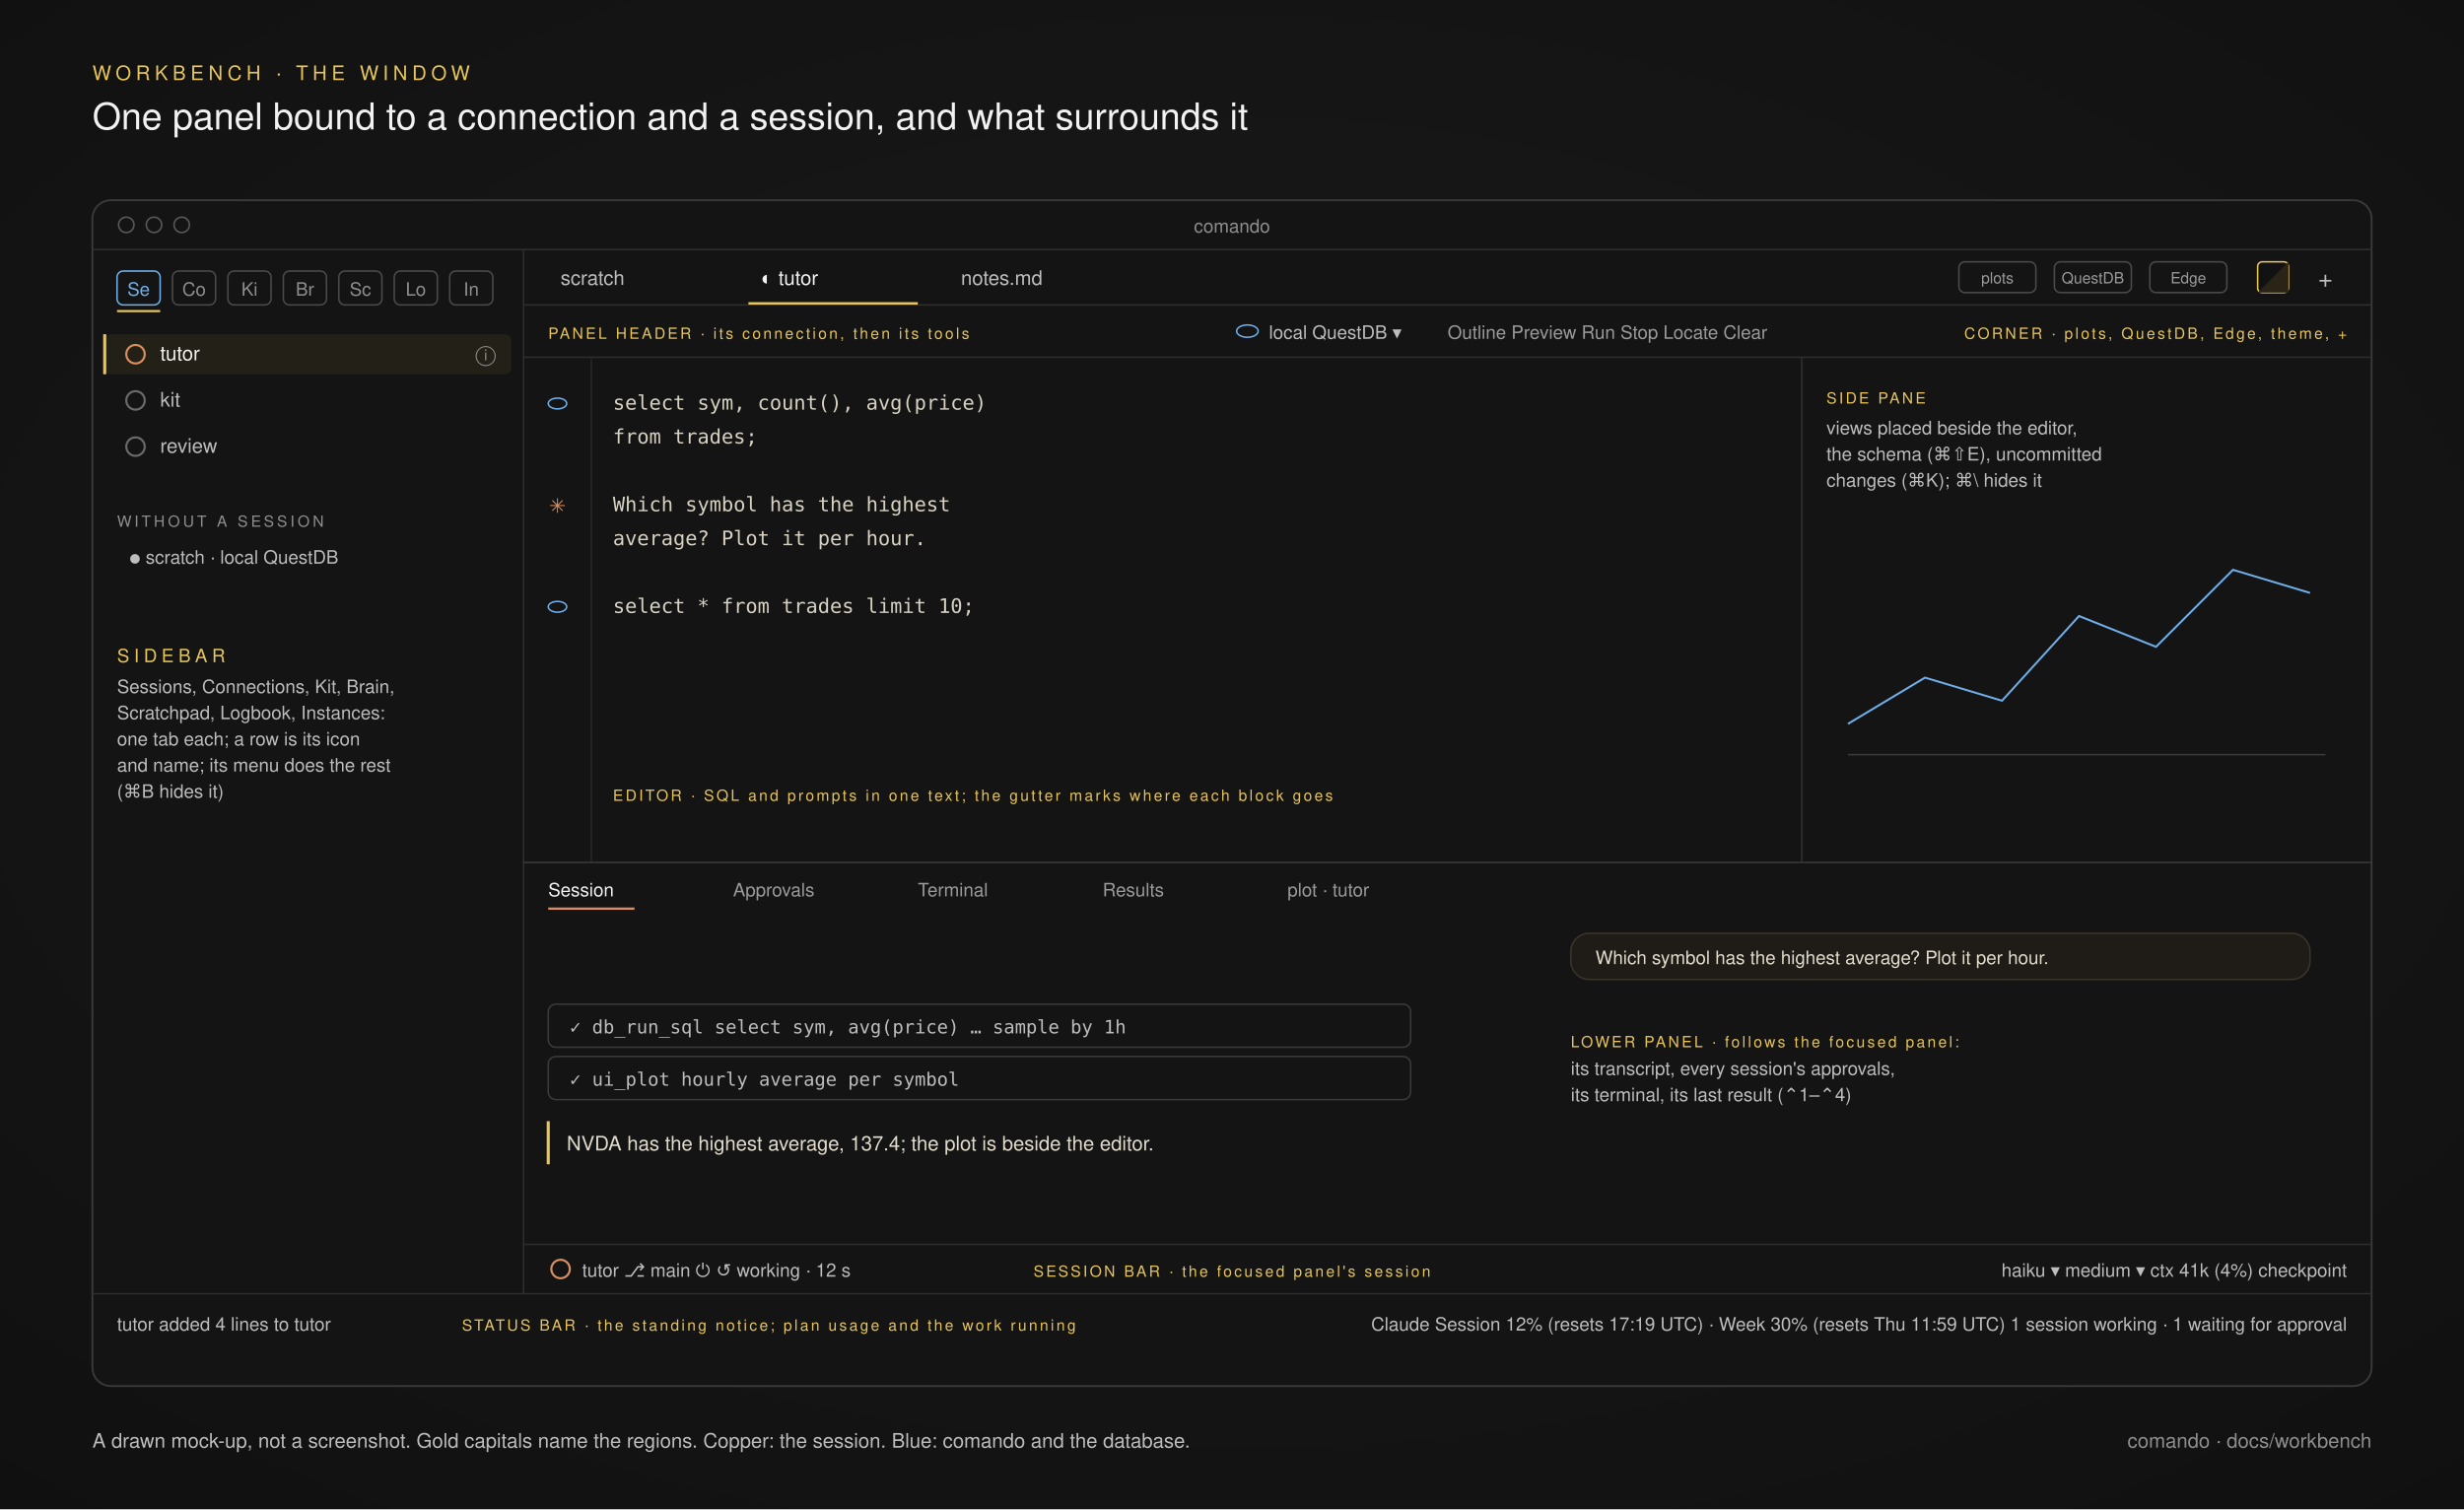
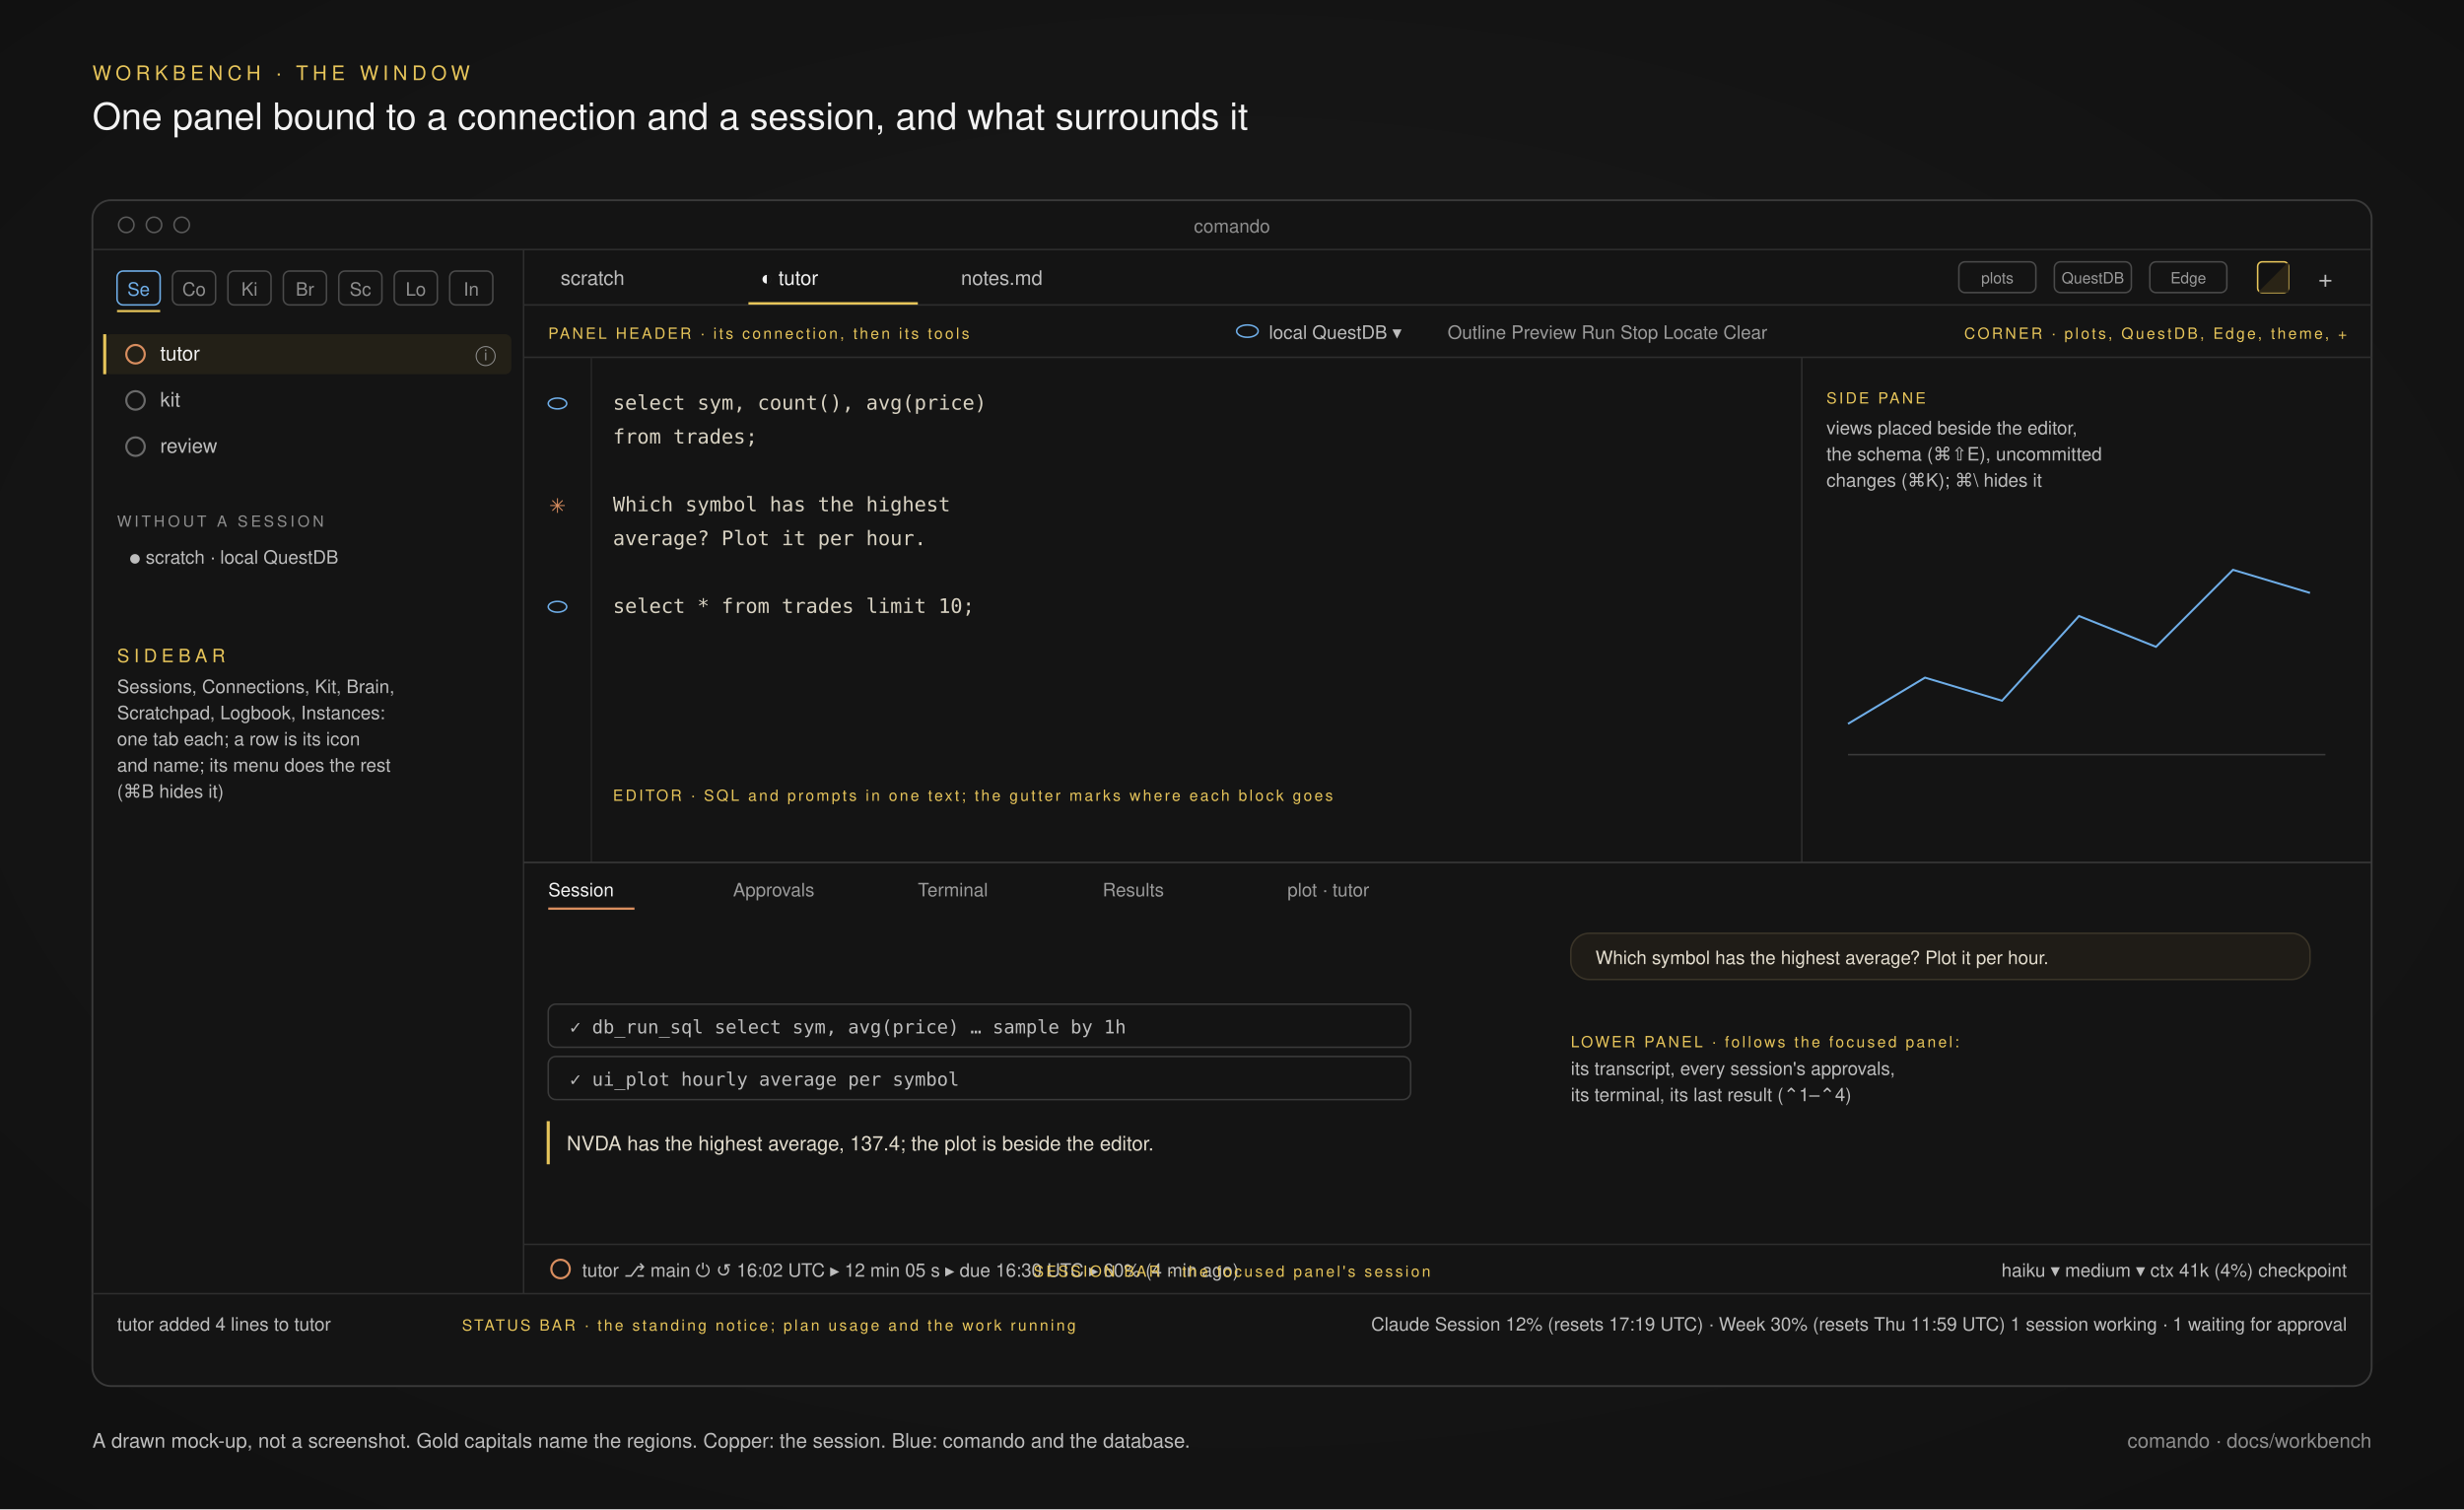
<svg xmlns="http://www.w3.org/2000/svg" width="1600" height="980" viewBox="0 0 1600 980" font-family="Helvetica Neue, Helvetica, Arial, sans-serif">
  <defs>
    <radialGradient id="bg" cx="50%" cy="45%" r="75%">
      <stop offset="0" stop-color="#1B1B1B" />
      <stop offset="1" stop-color="#101010" />
    </radialGradient>
    <marker id="a" viewBox="0 0 10 10" refX="9" refY="5" markerWidth="7" markerHeight="7" orient="auto">
      <path d="M0,1 L9,5 L0,9" fill="none" stroke="#9A9A9A" stroke-width="1.4" />
    </marker>
  </defs>
  <rect width="1600" height="980" fill="url(#bg)" />
  <text x="60" y="52" text-anchor="start" font-size="13" font-weight="500" fill="#E7C55A" letter-spacing="3">WORKBENCH · THE WINDOW</text>
  <text x="60" y="84" text-anchor="start" font-size="24" font-weight="300" fill="#F2F2F2">One panel bound to a connection and a session, and what surrounds it</text>
  <rect x="60" y="130" width="1480" height="770" rx="12" fill="#141414" stroke="#3A3A3A" stroke-width="1.2" />
  <circle cx="82" cy="146" r="5" fill="none" stroke="#5A5A5A" />
  <circle cx="100" cy="146" r="5" fill="none" stroke="#5A5A5A" />
  <circle cx="118" cy="146" r="5" fill="none" stroke="#5A5A5A" />
  <text x="800" y="151" text-anchor="middle" font-size="12" font-weight="300" fill="#8E8E8E">comando</text>
  <line x1="60" y1="162" x2="1540" y2="162" stroke="#2E2E2E" stroke-opacity="1.0" stroke-width="1.0" />
  <line x1="340" y1="162" x2="340" y2="840" stroke="#2E2E2E" stroke-opacity="1.0" stroke-width="1.0" />
  <rect x="76" y="176" width="28" height="22" rx="4" fill="none" stroke="#6FAEE8" />
  <text x="90" y="192" text-anchor="middle" font-size="12" font-weight="300" fill="#6FAEE8">Se</text>
  <rect x="112" y="176" width="28" height="22" rx="4" fill="none" stroke="#4A4A4A" />
  <text x="126" y="192" text-anchor="middle" font-size="12" font-weight="300" fill="#8E8E8E">Co</text>
  <rect x="148" y="176" width="28" height="22" rx="4" fill="none" stroke="#4A4A4A" />
  <text x="162" y="192" text-anchor="middle" font-size="12" font-weight="300" fill="#8E8E8E">Ki</text>
  <rect x="184" y="176" width="28" height="22" rx="4" fill="none" stroke="#4A4A4A" />
  <text x="198" y="192" text-anchor="middle" font-size="12" font-weight="300" fill="#8E8E8E">Br</text>
  <rect x="220" y="176" width="28" height="22" rx="4" fill="none" stroke="#4A4A4A" />
  <text x="234" y="192" text-anchor="middle" font-size="12" font-weight="300" fill="#8E8E8E">Sc</text>
  <rect x="256" y="176" width="28" height="22" rx="4" fill="none" stroke="#4A4A4A" />
  <text x="270" y="192" text-anchor="middle" font-size="12" font-weight="300" fill="#8E8E8E">Lo</text>
  <rect x="292" y="176" width="28" height="22" rx="4" fill="none" stroke="#4A4A4A" />
  <text x="306" y="192" text-anchor="middle" font-size="12" font-weight="300" fill="#8E8E8E">In</text>
  <line x1="76" y1="202" x2="104" y2="202" stroke="#E7C55A" stroke-opacity="1.0" stroke-width="1.4" />
  <rect x="68" y="217" width="264" height="26" rx="4" fill="#232017" stroke="none" />
  <line x1="68" y1="217" x2="68" y2="243" stroke="#E7C55A" stroke-opacity="1.0" stroke-width="2" />
  <circle cx="88" cy="230" r="6" fill="none" stroke="#D98E5F" stroke-width="1.4" />
  <text x="104" y="234" text-anchor="start" font-size="13" font-weight="300" fill="#F2F2F2">tutor</text>
  <circle cx="88" cy="260" r="6" fill="none" stroke="#6A6A6A" stroke-width="1.4" />
  <text x="104" y="264" text-anchor="start" font-size="13" font-weight="300" fill="#BDBDBD">kit</text>
  <circle cx="88" cy="290" r="6" fill="none" stroke="#6A6A6A" stroke-width="1.4" />
  <text x="104" y="294" text-anchor="start" font-size="13" font-weight="300" fill="#BDBDBD">review</text>
  <text x="322" y="234" text-anchor="end" font-size="13" font-weight="300" fill="#8E8E8E">ⓘ</text>
  <text x="76" y="342" text-anchor="start" font-size="10" font-weight="500" fill="#8E8E8E" letter-spacing="2">WITHOUT A SESSION</text>
  <text x="84" y="366" text-anchor="start" font-size="12" font-weight="300" fill="#BDBDBD">● scratch · local QuestDB</text>
  <text x="76" y="430" text-anchor="start" font-size="12" font-weight="500" fill="#E7C55A" letter-spacing="3">SIDEBAR</text>
  <text x="76" y="450" text-anchor="start" font-size="12" font-weight="300" fill="#BDBDBD">Sessions, Connections, Kit, Brain,</text>
  <text x="76" y="467" text-anchor="start" font-size="12" font-weight="300" fill="#BDBDBD">Scratchpad, Logbook, Instances:</text>
  <text x="76" y="484" text-anchor="start" font-size="12" font-weight="300" fill="#BDBDBD">one tab each; a row is its icon</text>
  <text x="76" y="501" text-anchor="start" font-size="12" font-weight="300" fill="#BDBDBD">and name; its menu does the rest</text>
  <text x="76" y="518" text-anchor="start" font-size="12" font-weight="300" fill="#BDBDBD">(⌘B hides it)</text>
  <line x1="340" y1="198" x2="1540" y2="198" stroke="#2E2E2E" stroke-opacity="1.0" stroke-width="1.0" />
  <text x="364" y="185" text-anchor="start" font-size="13" font-weight="300" fill="#BDBDBD">scratch</text>
  <line x1="486" y1="197" x2="596" y2="197" stroke="#E7C55A" stroke-opacity="1.0" stroke-width="1.6" />
  <text x="494" y="185" text-anchor="start" font-size="13" font-weight="300" fill="#F2F2F2">◐ tutor</text>
  <text x="624" y="185" text-anchor="start" font-size="13" font-weight="300" fill="#BDBDBD">notes.md</text>
  <rect x="1272" y="170" width="50" height="20" rx="4" fill="none" stroke="#4A4A4A" />
  <text x="1297" y="184" text-anchor="middle" font-size="10" font-weight="300" fill="#9A9A9A">plots</text>
  <rect x="1334" y="170" width="50" height="20" rx="4" fill="none" stroke="#4A4A4A" />
  <text x="1359" y="184" text-anchor="middle" font-size="10" font-weight="300" fill="#9A9A9A">QuestDB</text>
  <rect x="1396" y="170" width="50" height="20" rx="4" fill="none" stroke="#4A4A4A" />
  <text x="1421" y="184" text-anchor="middle" font-size="10" font-weight="300" fill="#9A9A9A">Edge</text>
  <rect x="1466" y="170" width="20" height="20" rx="3" fill="#121212" stroke="#E7C55A" />
  <path d="M1466,190 L1486,170 V190 Z" fill="#2A2416" />
  <text x="1510" y="186" text-anchor="middle" font-size="16" font-weight="300" fill="#BDBDBD">+</text>
  <text x="1524" y="220" text-anchor="end" font-size="10" font-weight="500" fill="#E7C55A" letter-spacing="1.5">CORNER · plots, QuestDB, Edge, theme, +</text>
  <line x1="340" y1="232" x2="1540" y2="232" stroke="#2E2E2E" stroke-opacity="1.0" stroke-width="1.0" />
  <ellipse cx="810" cy="215" rx="7" ry="4" fill="none" stroke="#6FAEE8" />
  <text x="824" y="220" text-anchor="start" font-size="12" font-weight="300" fill="#BDBDBD">local QuestDB ▾</text>
  <text x="940" y="220" text-anchor="start" font-size="12" font-weight="300" fill="#9A9A9A">Outline  Preview  Run  Stop  Locate  Clear</text>
  <text x="356" y="220" text-anchor="start" font-size="10" font-weight="500" fill="#E7C55A" letter-spacing="1.5">PANEL HEADER · its connection, then its tools</text>
  <line x1="1170" y1="232" x2="1170" y2="560" stroke="#2E2E2E" stroke-opacity="1.0" stroke-width="1.0" />
  <line x1="384" y1="232" x2="384" y2="560" stroke="#262626" stroke-opacity="1.0" stroke-width="1.0" />
  <ellipse cx="362" cy="262" rx="6" ry="3.5" fill="none" stroke="#6FAEE8" />
  <text x="398" y="266" text-anchor="start" font-size="13" font-weight="300" fill="#D8D2C2" font-family="Menlo, monospace">select sym, count(), avg(price)</text>
  <text x="398" y="288" text-anchor="start" font-size="13" font-weight="300" fill="#D8D2C2" font-family="Menlo, monospace">  from trades;</text>
  <text x="398" y="310" text-anchor="start" font-size="13" font-weight="300" fill="#D8D2C2" font-family="Menlo, monospace" />
  <text x="362" y="333" text-anchor="middle" font-size="13" font-weight="300" fill="#D98E5F">✳</text>
  <text x="398" y="332" text-anchor="start" font-size="13" font-weight="300" fill="#D8D2C2" font-family="Menlo, monospace">Which symbol has the highest</text>
  <text x="398" y="354" text-anchor="start" font-size="13" font-weight="300" fill="#D8D2C2" font-family="Menlo, monospace">average? Plot it per hour.</text>
  <text x="398" y="376" text-anchor="start" font-size="13" font-weight="300" fill="#D8D2C2" font-family="Menlo, monospace" />
  <ellipse cx="362" cy="394" rx="6" ry="3.5" fill="none" stroke="#6FAEE8" />
  <text x="398" y="398" text-anchor="start" font-size="13" font-weight="300" fill="#D8D2C2" font-family="Menlo, monospace">select * from trades limit 10;</text>
  <text x="398" y="520" text-anchor="start" font-size="10" font-weight="500" fill="#E7C55A" letter-spacing="1.5">EDITOR · SQL and prompts in one text; the gutter marks where each block goes</text>
  <polyline points="1200,470 1250,440 1300,455 1350,400 1400,420 1450,370 1500,385" fill="none" stroke="#6FAEE8" stroke-width="1.3" />
  <line x1="1200" y1="490" x2="1510" y2="490" stroke="#3A3A3A" stroke-opacity="1.0" stroke-width="1.0" />
  <text x="1186" y="262" text-anchor="start" font-size="10" font-weight="500" fill="#E7C55A" letter-spacing="1.5">SIDE PANE</text>
  <text x="1186" y="282" text-anchor="start" font-size="12" font-weight="300" fill="#BDBDBD">views placed beside the editor,</text>
  <text x="1186" y="299" text-anchor="start" font-size="12" font-weight="300" fill="#BDBDBD">the schema (⌘⇧E), uncommitted</text>
  <text x="1186" y="316" text-anchor="start" font-size="12" font-weight="300" fill="#BDBDBD">changes (⌘K); ⌘\ hides it</text>
  <line x1="340" y1="560" x2="1540" y2="560" stroke="#3A3A3A" stroke-opacity="1.0" stroke-width="1.0" />
  <text x="356" y="582" text-anchor="start" font-size="12" font-weight="300" fill="#F2F2F2">Session</text>
  <text x="476" y="582" text-anchor="start" font-size="12" font-weight="300" fill="#9A9A9A">Approvals</text>
  <text x="596" y="582" text-anchor="start" font-size="12" font-weight="300" fill="#9A9A9A">Terminal</text>
  <text x="716" y="582" text-anchor="start" font-size="12" font-weight="300" fill="#9A9A9A">Results</text>
  <text x="836" y="582" text-anchor="start" font-size="12" font-weight="300" fill="#9A9A9A">plot · tutor</text>
  <line x1="356" y1="590" x2="412" y2="590" stroke="#D98E5F" stroke-opacity="1.0" stroke-width="1.5" />
  <rect x="1020" y="606" width="480" height="30" rx="12" fill="#1F1C17" stroke="#3A3428" />
  <text x="1036" y="626" text-anchor="start" font-size="12" font-weight="300" fill="#E2DCCD">Which symbol has the highest average? Plot it per hour.</text>
  <rect x="356" y="652" width="560" height="28" rx="5" fill="none" stroke="#3A3A3A" />
  <text x="370" y="671" text-anchor="start" font-size="12" font-weight="300" fill="#BDBDBD" font-family="Menlo, monospace">✓ db_run_sql  select sym, avg(price) … sample by 1h</text>
  <rect x="356" y="686" width="560" height="28" rx="5" fill="none" stroke="#3A3A3A" />
  <text x="370" y="705" text-anchor="start" font-size="12" font-weight="300" fill="#BDBDBD" font-family="Menlo, monospace">✓ ui_plot  hourly average per symbol</text>
  <line x1="356" y1="728" x2="356" y2="756" stroke="#E7C55A" stroke-opacity="1.0" stroke-width="2" />
  <text x="368" y="747" text-anchor="start" font-size="13" font-weight="300" fill="#E2DCCD">NVDA has the highest average, 137.4; the plot is beside the editor.</text>
  <text x="1020" y="680" text-anchor="start" font-size="10" font-weight="500" fill="#E7C55A" letter-spacing="1.5">LOWER PANEL · follows the focused panel:</text>
  <text x="1020" y="698" text-anchor="start" font-size="12" font-weight="300" fill="#BDBDBD">its transcript, every session's approvals,</text>
  <text x="1020" y="715" text-anchor="start" font-size="12" font-weight="300" fill="#BDBDBD">its terminal, its last result (⌃1–⌃4)</text>
  <line x1="340" y1="808" x2="1540" y2="808" stroke="#2E2E2E" stroke-opacity="1.0" stroke-width="1.0" />
  <circle cx="364" cy="824" r="6" fill="none" stroke="#D98E5F" stroke-width="1.4" />
-   <text x="378" y="829" text-anchor="start" font-size="12" font-weight="300" fill="#BDBDBD">tutor  ⎇ main   ⏻   ↺   working · 12 s</text>
+   <text x="378" y="829" text-anchor="start" font-size="12" font-weight="300" fill="#BDBDBD">tutor  ⎇ main   ⏻   ↺   16:02 UTC ▸ 12 min 05 s ▸ due 16:30 UTC ▸ 60% (4 min ago)</text>
  <text x="1524" y="829" text-anchor="end" font-size="12" font-weight="300" fill="#BDBDBD">haiku ▾   medium ▾   ctx 41k (4%)   checkpoint</text>
  <text x="800" y="829" text-anchor="middle" font-size="10" font-weight="500" fill="#E7C55A" letter-spacing="1.5">SESSION BAR · the focused panel's session</text>
  <line x1="60" y1="840" x2="1540" y2="840" stroke="#2E2E2E" stroke-opacity="1.0" stroke-width="1.0" />
  <text x="76" y="864" text-anchor="start" font-size="12" font-weight="300" fill="#BDBDBD">tutor added 4 lines to tutor</text>
  <text x="1524" y="864" text-anchor="end" font-size="12" font-weight="300" fill="#BDBDBD">Claude Session 12% (resets 17:19 UTC) · Week 30% (resets Thu 11:59 UTC)   1 session working · 1 waiting for approval</text>
  <text x="300" y="864" text-anchor="start" font-size="10" font-weight="500" fill="#E7C55A" letter-spacing="1.5">STATUS BAR · the standing notice; plan usage and the work running</text>
  <text x="60" y="940" text-anchor="start" font-size="13" font-weight="300" fill="#BDBDBD">A drawn mock-up, not a screenshot. Gold capitals name the regions. Copper: the session. Blue: comando and the database.</text>
  <text x="1540" y="940" text-anchor="end" font-size="13" font-weight="300" fill="#8E8E8E">comando · docs/workbench</text>
</svg>
